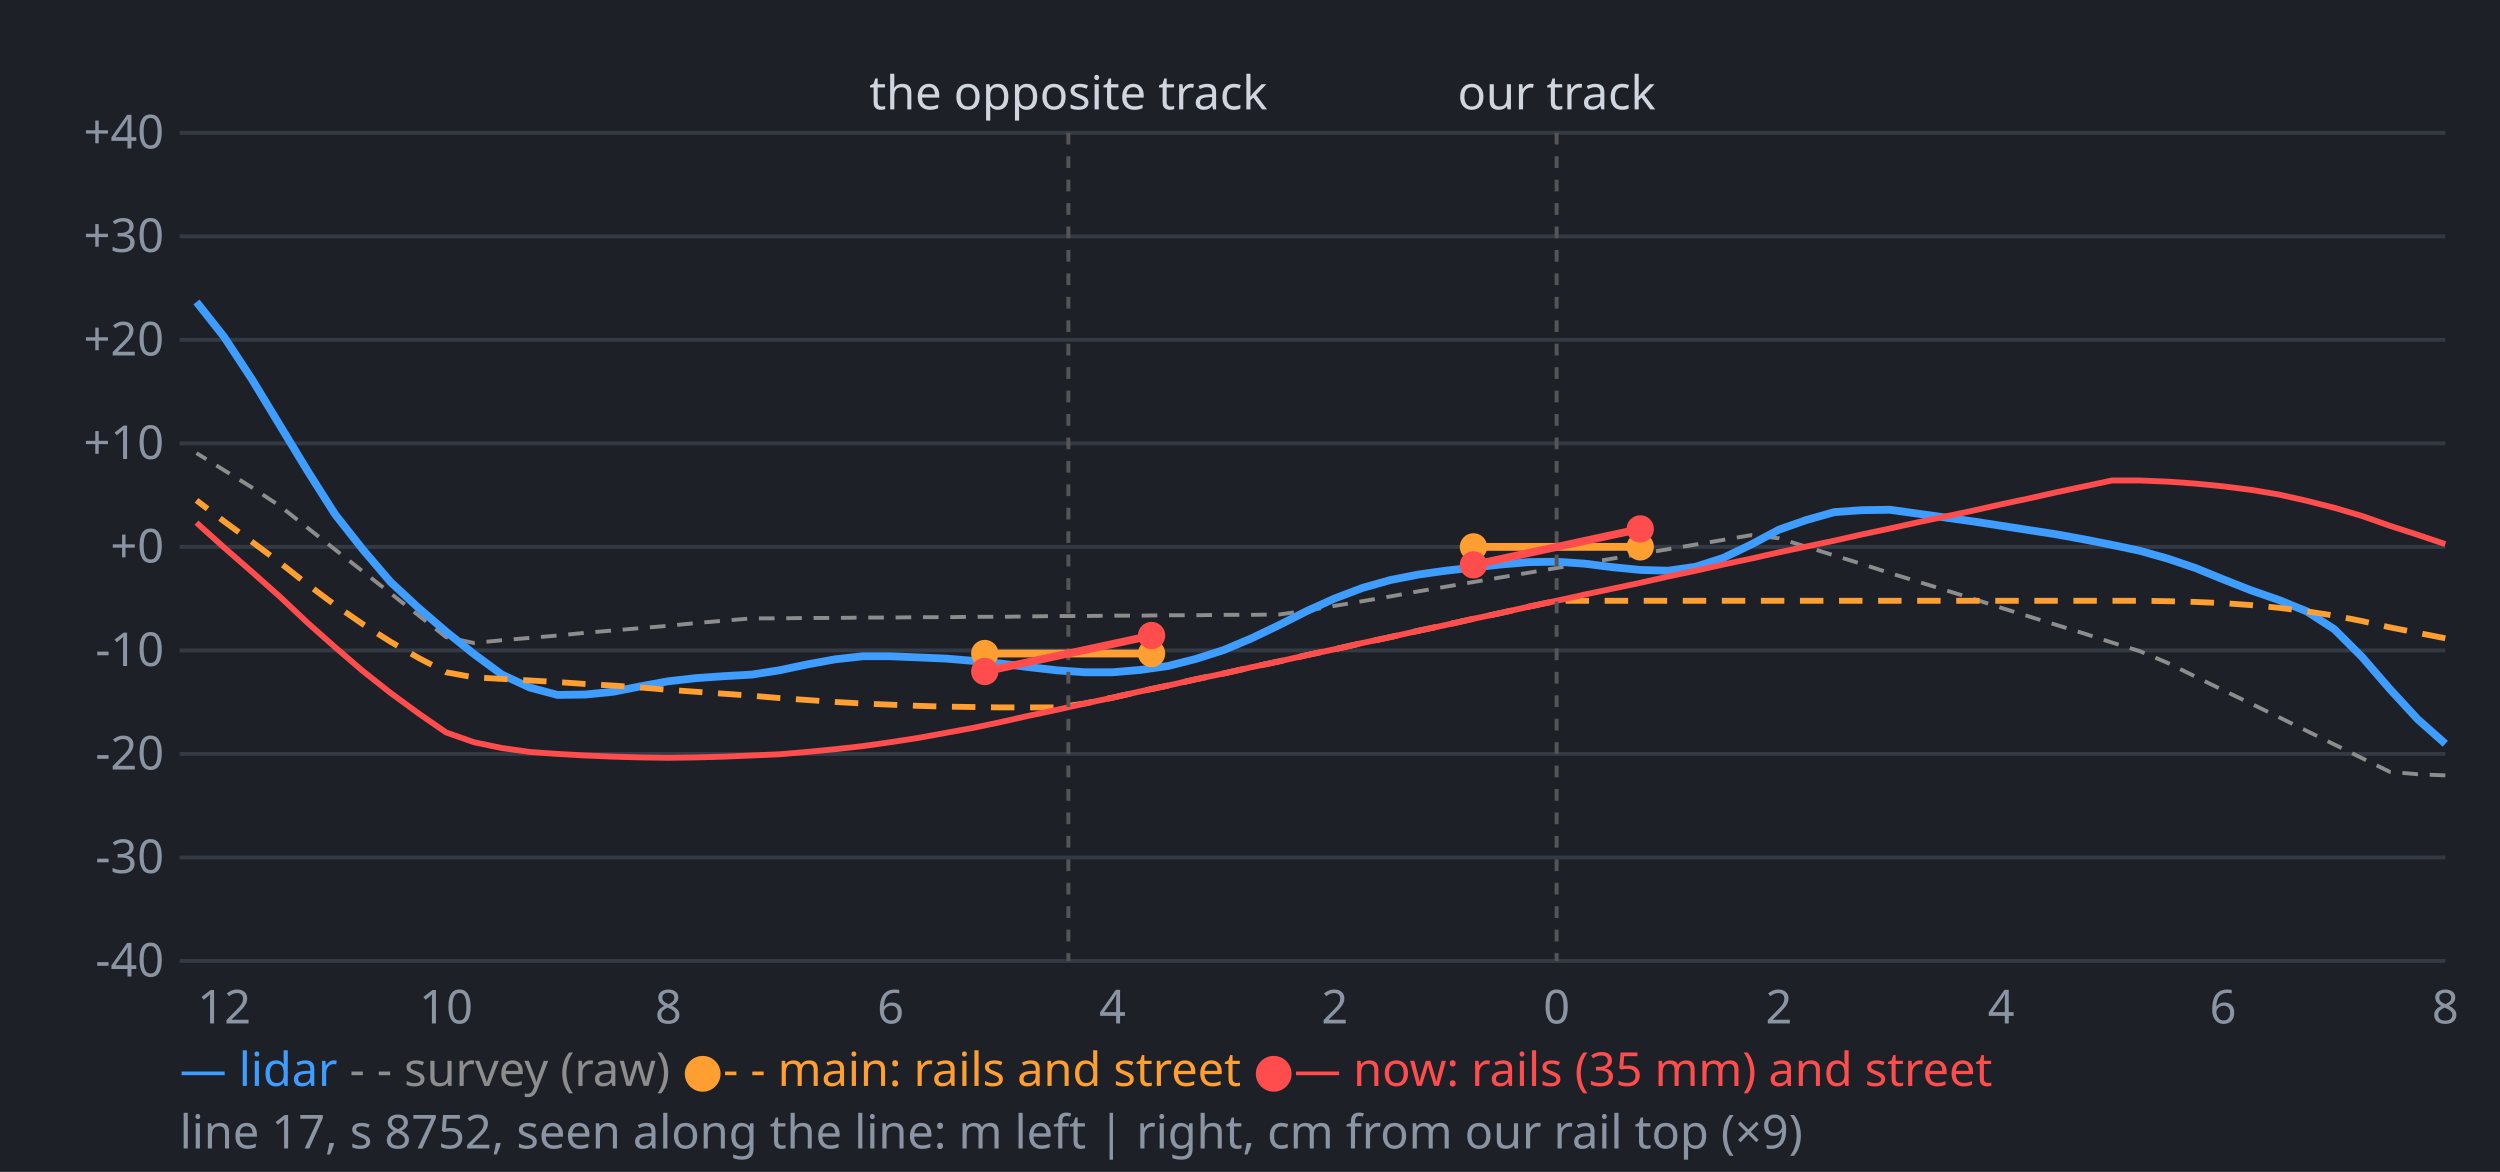
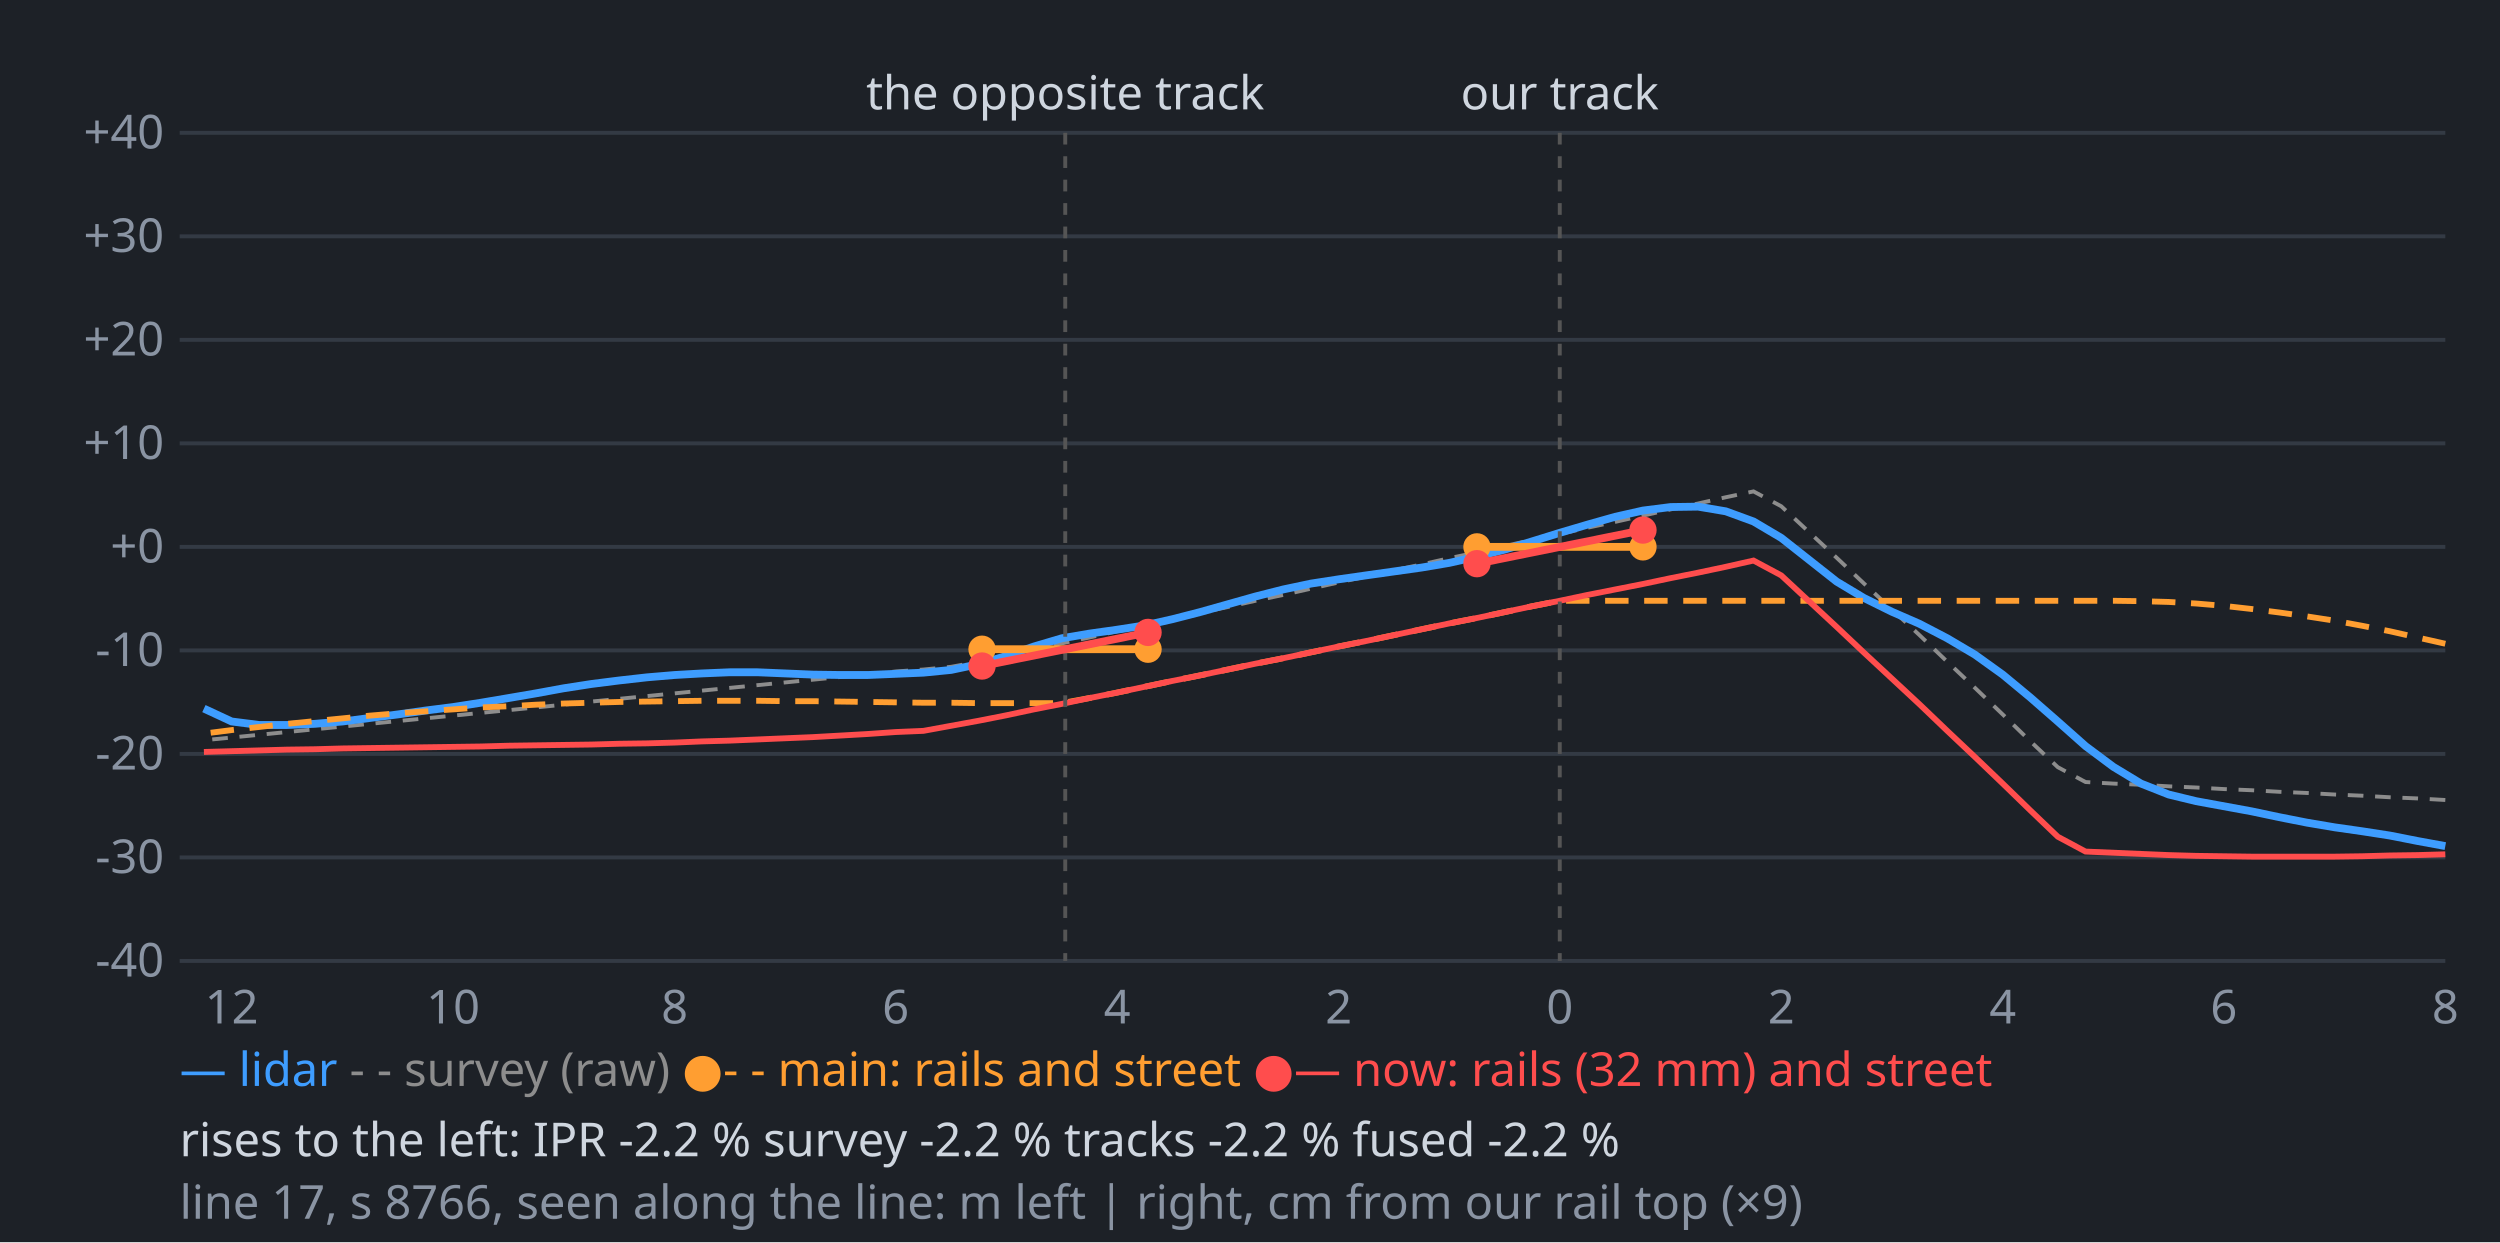
- <svg xmlns="http://www.w3.org/2000/svg" viewBox="0 0 640 300" font-family="sans-serif" font-size="12">
-   <rect width="640" height="300" fill="#1d2127" />
+ <svg xmlns="http://www.w3.org/2000/svg" viewBox="0 0 640 318" font-family="sans-serif" font-size="12">
+   <rect width="640" height="318" fill="#1d2127" />
  <line x1="46" x2="626" y1="246.0" y2="246.0" stroke="#333a44" />
  <text x="42" y="250.0" fill="#8a94a3" text-anchor="end">-40</text>
  <line x1="46" x2="626" y1="219.5" y2="219.5" stroke="#333a44" />
  <text x="42" y="223.5" fill="#8a94a3" text-anchor="end">-30</text>
  <line x1="46" x2="626" y1="193.0" y2="193.0" stroke="#333a44" />
  <text x="42" y="197.0" fill="#8a94a3" text-anchor="end">-20</text>
  <line x1="46" x2="626" y1="166.5" y2="166.5" stroke="#333a44" />
  <text x="42" y="170.5" fill="#8a94a3" text-anchor="end">-10</text>
  <line x1="46" x2="626" y1="140.0" y2="140.0" stroke="#333a44" />
  <text x="42" y="144.0" fill="#8a94a3" text-anchor="end">+0</text>
  <line x1="46" x2="626" y1="113.5" y2="113.5" stroke="#333a44" />
  <text x="42" y="117.5" fill="#8a94a3" text-anchor="end">+10</text>
  <line x1="46" x2="626" y1="87.0" y2="87.0" stroke="#333a44" />
  <text x="42" y="91.0" fill="#8a94a3" text-anchor="end">+20</text>
  <line x1="46" x2="626" y1="60.5" y2="60.5" stroke="#333a44" />
  <text x="42" y="64.5" fill="#8a94a3" text-anchor="end">+30</text>
  <line x1="46" x2="626" y1="34.0" y2="34.0" stroke="#333a44" />
  <text x="42" y="38.0" fill="#8a94a3" text-anchor="end">+40</text>
  <text x="626.0" y="262" fill="#8a94a3" text-anchor="middle">8</text>
-   <text x="569.1" y="262" fill="#8a94a3" text-anchor="middle">6</text>
-   <text x="512.3" y="262" fill="#8a94a3" text-anchor="middle">4</text>
-   <text x="455.4" y="262" fill="#8a94a3" text-anchor="middle">2</text>
-   <text x="398.5" y="262" fill="#8a94a3" text-anchor="middle">0</text>
-   <text x="341.7" y="262" fill="#8a94a3" text-anchor="middle">2</text>
-   <text x="284.8" y="262" fill="#8a94a3" text-anchor="middle">4</text>
-   <text x="228.0" y="262" fill="#8a94a3" text-anchor="middle">6</text>
-   <text x="171.1" y="262" fill="#8a94a3" text-anchor="middle">8</text>
-   <text x="114.2" y="262" fill="#8a94a3" text-anchor="middle">10</text>
-   <text x="57.4" y="262" fill="#8a94a3" text-anchor="middle">12</text>
-   <polyline fill="none" stroke="#8d8d8d" stroke-width="1" stroke-dasharray="4 3" points="626.0,198.5 618.9,198.2 611.8,197.6 604.7,194.1 597.6,190.6 590.5,187.1 583.4,183.6 576.2,180.1 569.1,176.7 562.0,173.2 554.9,169.7 547.8,166.7 540.7,164.5 533.6,162.2 526.5,160.0 519.4,157.8 512.3,155.6 505.2,153.3 498.1,151.1 491.0,148.9 483.8,146.7 476.7,144.4 469.6,142.2 462.5,140.0 455.4,137.8 448.3,137.0 441.2,138.2 434.1,139.4 427.0,140.6 419.9,141.8 412.8,143.0 405.7,144.2 398.5,145.4 391.4,146.6 384.3,147.8 377.2,149.0 370.1,150.2 363.0,151.4 355.9,152.7 348.8,153.9 341.7,155.1 334.6,156.3 327.5,157.3 320.4,157.4 313.3,157.4 306.1,157.5 299.0,157.5 291.9,157.6 284.8,157.6 277.7,157.7 270.6,157.7 263.5,157.8 256.4,157.9 249.3,157.9 242.2,158.0 235.1,158.0 228.0,158.1 220.9,158.1 213.7,158.2 206.6,158.2 199.5,158.3 192.4,158.3 185.3,158.9 178.2,159.5 171.1,160.2 164.0,160.8 156.9,161.4 149.8,162.0 142.7,162.7 135.6,163.3 128.5,163.9 121.3,164.6 114.2,163.1 107.1,157.5 100.0,151.9 92.9,146.3 85.8,140.7 78.7,135.1 71.6,129.5 64.5,124.8 57.4,120.4 50.3,116.0" />
-   <polyline fill="none" stroke="#3e9dff" stroke-width="2" points="626.0,190.4 618.9,184.1 611.8,176.4 604.7,168.2 597.6,161.1 590.5,156.5 583.4,153.6 576.2,151.1 569.1,148.3 562.0,145.4 554.9,143.0 547.8,141.0 540.7,139.5 533.6,138.1 526.5,136.8 519.4,135.7 512.3,134.6 505.2,133.5 498.1,132.5 491.0,131.5 483.8,130.5 476.7,130.6 469.6,131.1 462.5,133.1 455.4,135.6 448.3,139.4 441.2,142.8 434.1,145.1 427.0,146.1 419.9,145.9 412.8,145.2 405.7,144.3 398.5,143.8 391.4,143.9 384.3,144.5 377.2,145.3 370.1,146.1 363.0,147.1 355.9,148.5 348.8,150.5 341.7,153.2 334.6,156.4 327.5,160.0 320.4,163.4 313.3,166.4 306.1,168.7 299.0,170.5 291.9,171.5 284.8,172.1 277.7,172.1 270.6,171.6 263.5,170.8 256.4,169.9 249.3,169.2 242.2,168.6 235.1,168.3 228.0,168.0 220.9,168.0 213.7,168.8 206.6,170.1 199.5,171.6 192.4,172.7 185.3,173.1 178.2,173.6 171.1,174.4 164.0,175.7 156.9,177.1 149.8,177.8 142.7,177.9 135.6,176.0 128.5,172.7 121.3,167.4 114.2,161.7 107.1,155.6 100.0,149.0 92.9,140.7 85.8,131.7 78.7,120.5 71.6,108.8 64.5,97.1 57.4,86.3 50.3,77.3" />
-   <polyline fill="none" stroke="#ff9e31" stroke-width="1.5" stroke-dasharray="6 4" points="626.0,163.4 618.9,162.0 611.8,160.6 604.7,159.0 597.6,157.6 590.5,156.5 583.4,155.6 576.2,154.9 569.1,154.4 562.0,154.1 554.9,153.9 547.8,153.8 540.7,153.8 533.6,153.8 526.5,153.8 519.4,153.8 512.3,153.8 505.2,153.8 498.1,153.8 491.0,153.8 483.8,153.8 476.7,153.8 469.6,153.8 462.5,153.8 455.4,153.8 448.3,153.8 441.2,153.8 434.1,153.8 427.0,153.8 419.9,153.8 412.8,153.8 405.7,153.8 398.5,153.8 391.4,155.3 384.3,156.9 377.2,158.4 370.1,160.0 363.0,161.5 355.9,163.1 348.8,164.6 341.7,166.2 334.6,167.7 327.5,169.3 320.4,170.8 313.3,172.4 306.1,173.9 299.0,175.5 291.9,177.0 284.8,178.6 277.7,180.1 270.6,181.1 263.5,181.1 256.4,181.1 249.3,181.0 242.2,180.9 235.1,180.7 228.0,180.4 220.9,180.1 213.7,179.7 206.6,179.2 199.5,178.7 192.4,178.1 185.3,177.6 178.2,177.1 171.1,176.6 164.0,176.0 156.9,175.5 149.8,175.1 142.7,174.6 135.6,174.2 128.5,173.8 121.3,173.4 114.2,172.1 107.1,168.4 100.0,164.3 92.9,159.8 85.8,154.9 78.7,149.6 71.6,144.0 64.5,138.7 57.4,133.5 50.3,128.1" />
-   <polyline fill="none" stroke="#ff4d4d" stroke-width="1.5" points="626.0,139.3 618.9,136.9 611.8,134.6 604.7,132.1 597.6,130.0 590.5,128.2 583.4,126.6 576.2,125.4 569.1,124.5 562.0,123.8 554.9,123.3 547.8,123.0 540.7,123.0 533.6,124.5 526.5,126.0 519.4,127.6 512.3,129.1 505.2,130.7 498.1,132.2 491.0,133.7 483.8,135.3 476.7,136.8 469.6,138.4 462.5,139.9 455.4,141.4 448.3,143.0 441.2,144.5 434.1,146.1 427.0,147.6 419.9,149.2 412.8,150.7 405.7,152.2 398.5,153.8 391.4,155.3 384.3,156.9 377.2,158.4 370.1,160.0 363.0,161.5 355.9,163.1 348.8,164.6 341.7,166.2 334.6,167.7 327.5,169.3 320.4,170.8 313.3,172.4 306.1,173.9 299.0,175.5 291.9,177.0 284.8,178.6 277.7,180.1 270.6,181.7 263.5,183.2 256.4,184.8 249.3,186.3 242.2,187.6 235.1,188.9 228.0,190.0 220.9,191.0 213.7,191.8 206.6,192.5 199.5,193.1 192.4,193.4 185.3,193.7 178.2,193.9 171.1,194.0 164.0,193.9 156.9,193.7 149.8,193.4 142.7,193.0 135.6,192.5 128.5,191.5 121.3,190.0 114.2,187.5 107.1,182.6 100.0,177.4 92.9,171.8 85.8,165.7 78.7,159.4 71.6,152.7 64.5,146.4 57.4,140.2 50.3,133.8" />
-   <line x1="398.5" x2="398.5" y1="34" y2="246" stroke="#555" stroke-dasharray="3 3" />
-   <text x="398.5" y="28" fill="#cfd6df" text-anchor="middle">our track</text>
-   <line x1="377.2" y1="140.0" x2="419.9" y2="140.0" stroke="#ff9e31" stroke-width="2" />
-   <circle cx="377.2" cy="140.0" r="3.5" fill="#ff9e31" />
-   <circle cx="419.9" cy="140.0" r="3.5" fill="#ff9e31" />
-   <line x1="377.2" y1="144.6" x2="419.9" y2="135.4" stroke="#ff4d4d" stroke-width="2" />
-   <circle cx="377.2" cy="144.6" r="3.5" fill="#ff4d4d" />
-   <circle cx="419.9" cy="135.4" r="3.5" fill="#ff4d4d" />
-   <line x1="273.5" x2="273.5" y1="34" y2="246" stroke="#555" stroke-dasharray="3 3" />
-   <text x="273.5" y="28" fill="#cfd6df" text-anchor="middle">the opposite track</text>
-   <line x1="252.1" y1="167.3" x2="294.8" y2="167.3" stroke="#ff9e31" stroke-width="2" />
-   <circle cx="252.1" cy="167.3" r="3.5" fill="#ff9e31" />
-   <circle cx="294.8" cy="167.3" r="3.5" fill="#ff9e31" />
-   <line x1="252.1" y1="171.9" x2="294.8" y2="162.7" stroke="#ff4d4d" stroke-width="2" />
-   <circle cx="252.1" cy="171.9" r="3.5" fill="#ff4d4d" />
-   <circle cx="294.8" cy="162.7" r="3.5" fill="#ff4d4d" />
+   <text x="569.3" y="262" fill="#8a94a3" text-anchor="middle">6</text>
+   <text x="512.7" y="262" fill="#8a94a3" text-anchor="middle">4</text>
+   <text x="456.0" y="262" fill="#8a94a3" text-anchor="middle">2</text>
+   <text x="399.3" y="262" fill="#8a94a3" text-anchor="middle">0</text>
+   <text x="342.7" y="262" fill="#8a94a3" text-anchor="middle">2</text>
+   <text x="286.0" y="262" fill="#8a94a3" text-anchor="middle">4</text>
+   <text x="229.3" y="262" fill="#8a94a3" text-anchor="middle">6</text>
+   <text x="172.7" y="262" fill="#8a94a3" text-anchor="middle">8</text>
+   <text x="116.0" y="262" fill="#8a94a3" text-anchor="middle">10</text>
+   <text x="59.3" y="262" fill="#8a94a3" text-anchor="middle">12</text>
+   <polyline fill="none" stroke="#8d8d8d" stroke-width="1" stroke-dasharray="4 3" points="626.0,204.8 618.9,204.4 611.8,204.1 604.7,203.7 597.7,203.4 590.6,203.0 583.5,202.7 576.4,202.3 569.3,202.0 562.2,201.6 555.2,201.3 548.1,200.9 541.0,200.6 533.9,200.2 526.8,196.4 519.7,189.7 512.7,182.9 505.6,176.1 498.5,169.4 491.4,162.6 484.3,156.0 477.2,149.4 470.2,142.8 463.1,136.2 456.0,129.6 448.9,125.8 441.8,127.3 434.7,128.9 427.7,130.4 420.6,132.0 413.5,133.6 406.4,135.1 399.3,136.7 392.2,138.2 385.2,139.8 378.1,141.4 371.0,142.9 363.9,144.5 356.8,146.0 349.7,147.6 342.7,149.1 335.6,150.7 328.5,152.3 321.4,153.8 314.3,155.4 307.2,156.9 300.2,158.5 293.1,160.0 286.0,161.6 278.9,163.2 271.8,164.7 264.7,166.3 257.7,167.8 250.6,169.4 243.5,170.7 236.4,171.4 229.3,171.9 222.2,172.6 215.2,173.3 208.1,174.0 201.0,174.7 193.9,175.4 186.8,176.1 179.7,176.8 172.7,177.5 165.6,178.2 158.5,178.9 151.4,179.6 144.3,180.4 137.2,181.1 130.2,181.8 123.1,182.5 116.0,183.2 108.9,183.9 101.8,184.6 94.7,185.3 87.7,186.0 80.6,186.7 73.5,187.4 66.4,188.1 59.3,188.8 52.2,189.5" />
+   <polyline fill="none" stroke="#3e9dff" stroke-width="2" points="626.0,216.6 618.9,215.3 611.8,213.9 604.7,212.8 597.7,211.8 590.6,210.6 583.5,209.2 576.4,207.7 569.3,206.4 562.2,205.1 555.2,203.4 548.1,200.6 541.0,196.3 533.9,191.0 526.8,184.7 519.7,178.5 512.7,172.7 505.6,167.6 498.5,163.4 491.4,159.7 484.3,156.6 477.2,153.1 470.2,148.9 463.1,143.3 456.0,137.7 448.9,133.5 441.8,130.9 434.7,129.7 427.7,129.8 420.6,130.7 413.5,132.3 406.4,134.3 399.3,136.4 392.2,138.6 385.2,140.7 378.1,142.5 371.0,144.1 363.9,145.3 356.8,146.3 349.7,147.3 342.7,148.3 335.6,149.4 328.5,150.9 321.4,152.7 314.3,154.7 307.2,156.7 300.2,158.5 293.1,160.1 286.0,161.2 278.9,162.2 271.8,163.4 264.7,165.5 257.7,167.9 250.6,170.0 243.5,171.5 236.4,172.2 229.3,172.5 222.2,172.8 215.2,172.8 208.1,172.7 201.0,172.4 193.9,172.1 186.8,172.1 179.7,172.4 172.7,172.8 165.6,173.4 158.5,174.2 151.4,175.1 144.3,176.2 137.2,177.5 130.2,178.7 123.1,179.9 116.0,181.0 108.9,181.9 101.8,182.9 94.7,183.8 87.7,184.7 80.6,185.3 73.5,185.6 66.4,185.6 59.3,184.7 52.2,181.4" />
+   <polyline fill="none" stroke="#ff9e31" stroke-width="1.5" stroke-dasharray="6 4" points="626.0,164.8 618.9,163.2 611.8,161.6 604.7,160.2 597.7,158.9 590.6,157.8 583.5,156.8 576.4,155.9 569.3,155.1 562.2,154.5 555.2,154.1 548.1,153.9 541.0,153.8 533.9,153.8 526.8,153.8 519.7,153.8 512.7,153.8 505.6,153.8 498.5,153.8 491.4,153.8 484.3,153.8 477.2,153.8 470.2,153.8 463.1,153.8 456.0,153.8 448.9,153.8 441.8,153.8 434.7,153.8 427.7,153.8 420.6,153.8 413.5,153.8 406.4,153.8 399.3,153.8 392.2,155.2 385.2,156.7 378.1,158.2 371.0,159.6 363.9,161.1 356.8,162.6 349.7,164.1 342.7,165.5 335.6,167.0 328.5,168.5 321.4,169.9 314.3,171.4 307.2,172.9 300.2,174.3 293.1,175.8 286.0,177.3 278.9,178.7 271.8,180.0 264.7,180.0 257.7,180.0 250.6,180.0 243.5,179.9 236.4,179.9 229.3,179.8 222.2,179.7 215.2,179.6 208.1,179.5 201.0,179.5 193.9,179.4 186.8,179.4 179.7,179.4 172.7,179.5 165.6,179.6 158.5,179.7 151.4,179.9 144.3,180.1 137.2,180.4 130.2,180.8 123.1,181.1 116.0,181.6 108.9,182.1 101.8,182.6 94.7,183.2 87.7,183.9 80.6,184.6 73.5,185.3 66.4,186.1 59.3,186.9 52.2,187.8" />
+   <polyline fill="none" stroke="#ff4d4d" stroke-width="1.5" points="626.0,218.7 618.9,218.9 611.8,219.0 604.7,219.2 597.7,219.3 590.6,219.3 583.5,219.3 576.4,219.3 569.3,219.2 562.2,219.1 555.2,218.9 548.1,218.6 541.0,218.3 533.9,218.0 526.8,214.2 519.7,207.4 512.7,200.6 505.6,193.8 498.5,187.1 491.4,180.3 484.3,173.7 477.2,167.1 470.2,160.5 463.1,153.9 456.0,147.3 448.9,143.5 441.8,145.1 434.7,146.6 427.7,148.0 420.6,149.5 413.5,150.9 406.4,152.3 399.3,153.8 392.2,155.2 385.2,156.7 378.1,158.2 371.0,159.6 363.9,161.1 356.8,162.6 349.7,164.1 342.7,165.5 335.6,167.0 328.5,168.5 321.4,169.9 314.3,171.4 307.2,172.9 300.2,174.3 293.1,175.8 286.0,177.3 278.9,178.7 271.8,180.2 264.7,181.6 257.7,183.1 250.6,184.5 243.5,185.8 236.4,187.1 229.3,187.4 222.2,187.9 215.2,188.3 208.1,188.7 201.0,189.0 193.9,189.3 186.8,189.6 179.7,189.8 172.7,190.1 165.6,190.3 158.5,190.4 151.4,190.6 144.3,190.7 137.2,190.8 130.2,190.9 123.1,191.1 116.0,191.2 108.9,191.3 101.8,191.4 94.7,191.5 87.7,191.6 80.6,191.8 73.5,191.9 66.4,192.1 59.3,192.3 52.2,192.5" />
+   <line x1="399.3" x2="399.3" y1="34" y2="246" stroke="#555" stroke-dasharray="3 3" />
+   <text x="399.3" y="28" fill="#cfd6df" text-anchor="middle">our track</text>
+   <line x1="378.1" y1="140.0" x2="420.6" y2="140.0" stroke="#ff9e31" stroke-width="2" />
+   <circle cx="378.1" cy="140.0" r="3.5" fill="#ff9e31" />
+   <circle cx="420.6" cy="140.0" r="3.5" fill="#ff9e31" />
+   <line x1="378.1" y1="144.3" x2="420.6" y2="135.7" stroke="#ff4d4d" stroke-width="2" />
+   <circle cx="378.1" cy="144.3" r="3.5" fill="#ff4d4d" />
+   <circle cx="420.6" cy="135.7" r="3.5" fill="#ff4d4d" />
+   <line x1="272.7" x2="272.7" y1="34" y2="246" stroke="#555" stroke-dasharray="3 3" />
+   <text x="272.7" y="28" fill="#cfd6df" text-anchor="middle">the opposite track</text>
+   <line x1="251.4" y1="166.2" x2="293.9" y2="166.2" stroke="#ff9e31" stroke-width="2" />
+   <circle cx="251.4" cy="166.2" r="3.5" fill="#ff9e31" />
+   <circle cx="293.9" cy="166.2" r="3.5" fill="#ff9e31" />
+   <line x1="251.4" y1="170.5" x2="293.9" y2="161.9" stroke="#ff4d4d" stroke-width="2" />
+   <circle cx="251.4" cy="170.5" r="3.5" fill="#ff4d4d" />
+   <circle cx="293.9" cy="161.9" r="3.5" fill="#ff4d4d" />
  <text x="46" y="278" fill="#cfd6df">
    <tspan fill="#3e9dff">— lidar</tspan>
    <tspan fill="#8d8d8d">- - survey (raw)</tspan>
    <tspan fill="#ff9e31">●- - main: rails and street</tspan>
-     <tspan fill="#ff4d4d">●— now: rails (35 mm) and street</tspan>
+     <tspan fill="#ff4d4d">●— now: rails (32 mm) and street</tspan>
  </text>
-   <text x="46" y="294" fill="#8a94a3">line 17, s 8752, seen along the line: m left | right, cm from our rail top (×9)</text>
+   <text x="46" y="312" fill="#8a94a3">line 17, s 8766, seen along the line: m left | right, cm from our rail top (×9)</text>
+   <text x="46" y="296" fill="#cfd6df">rises to the left: IPR -2.2 %  survey -2.2 %  tracks -2.2 %  fused -2.2 %</text>
</svg>
